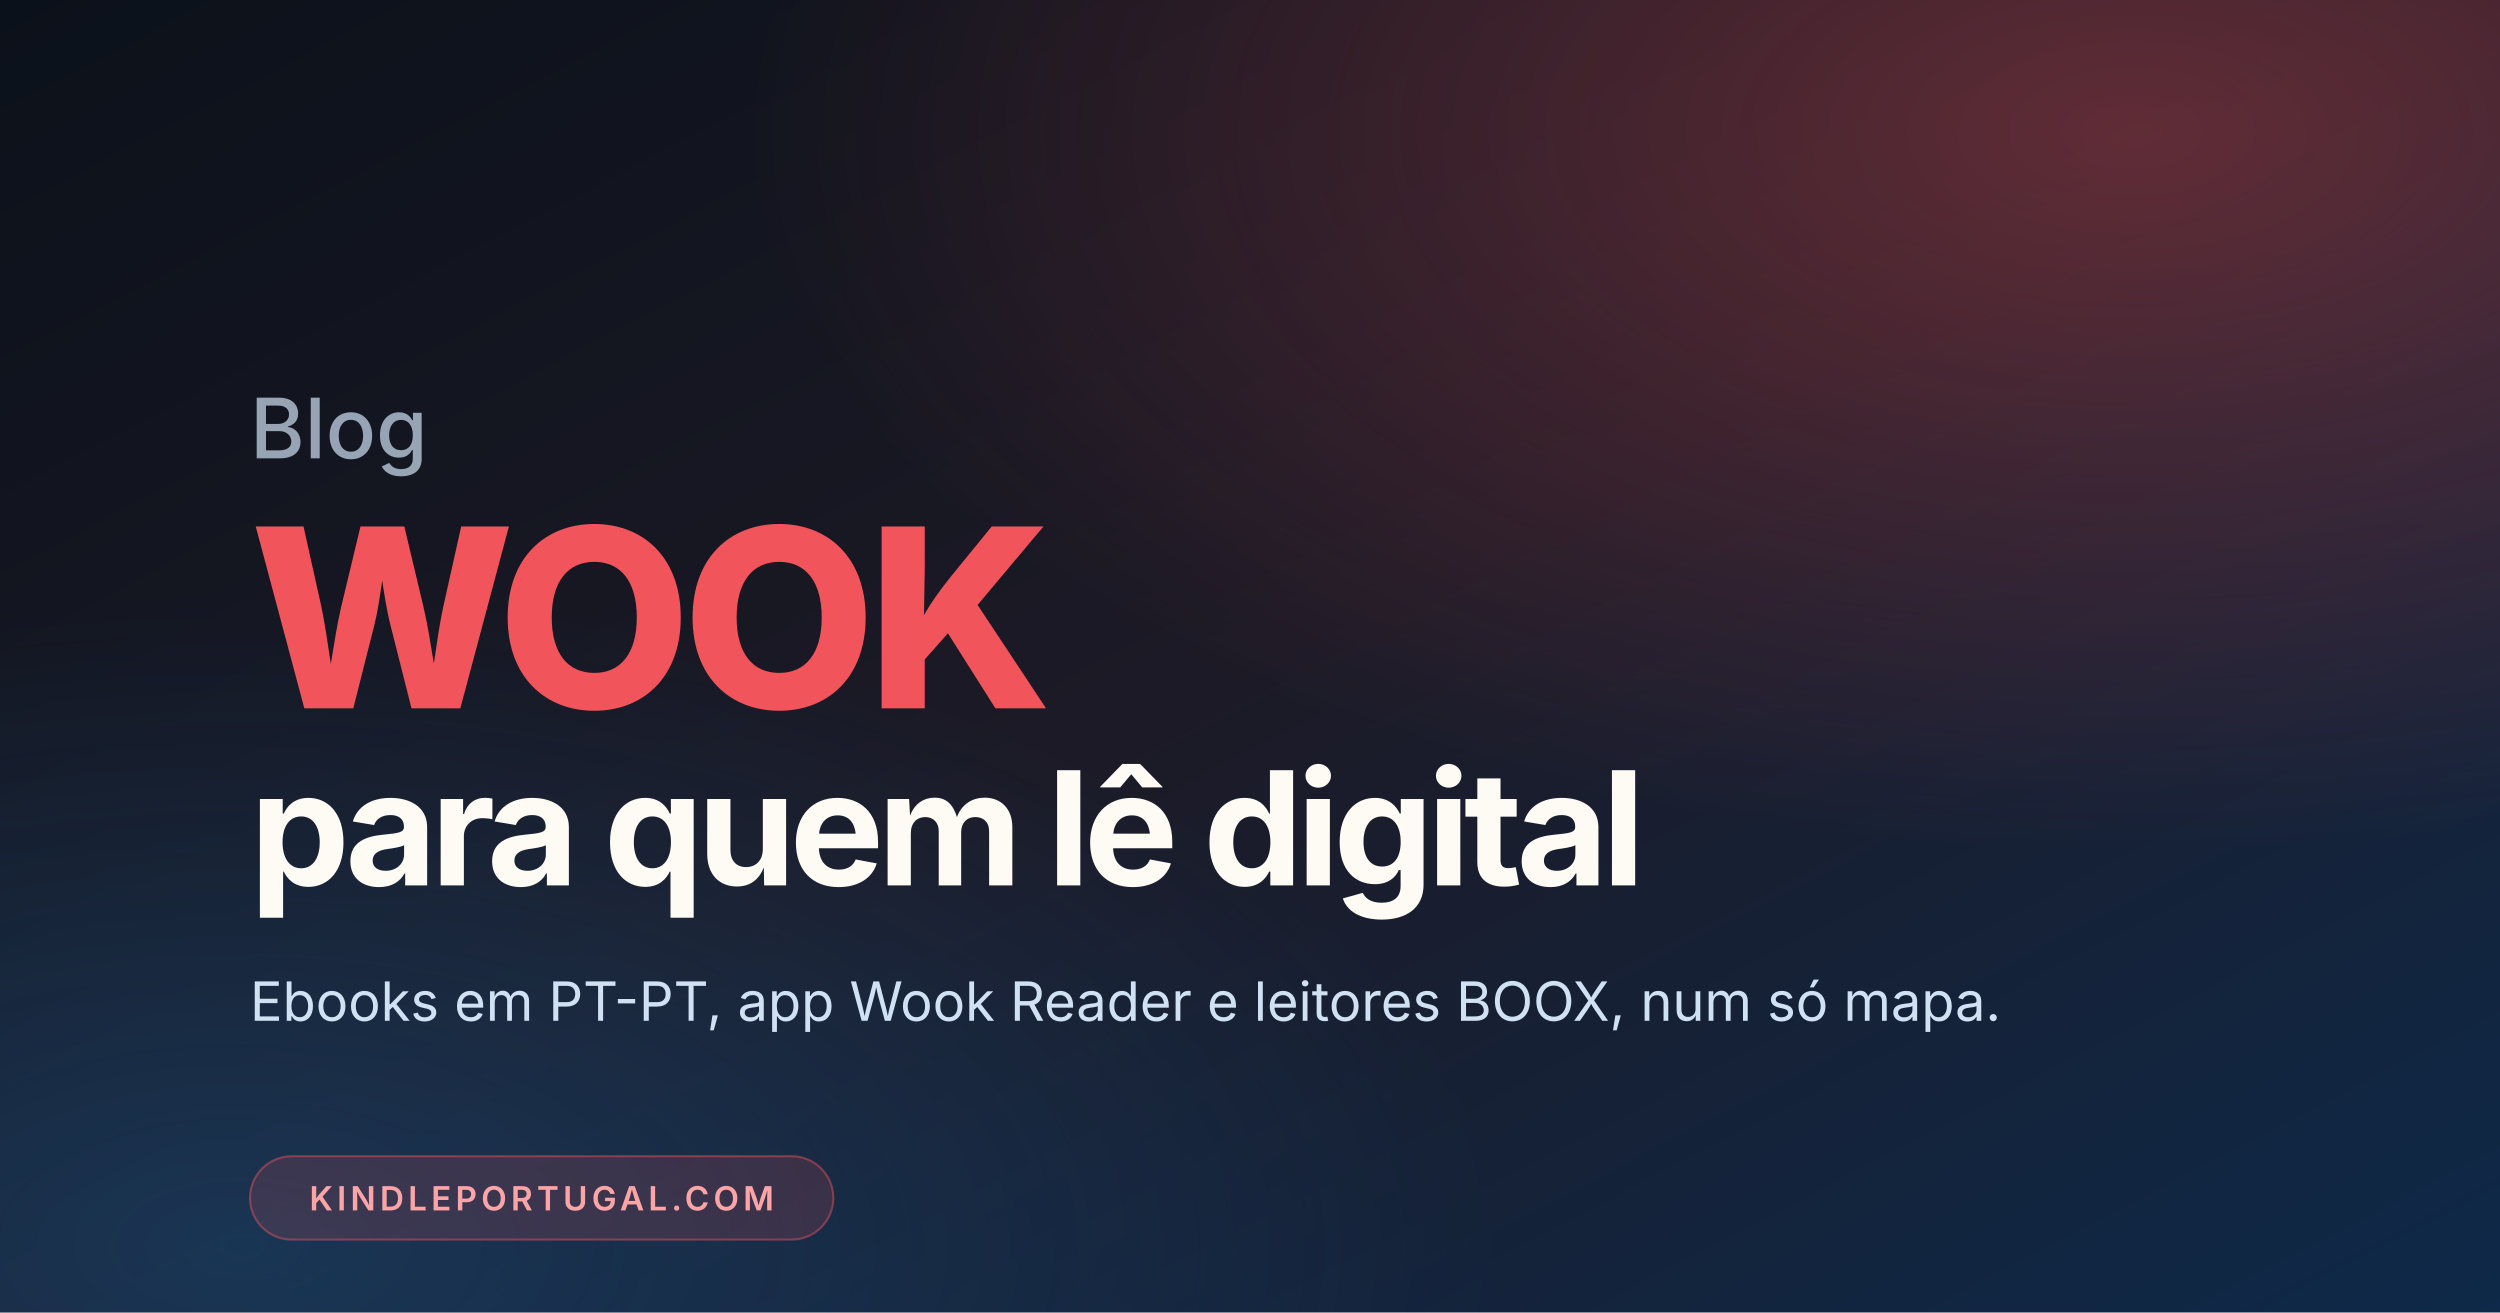
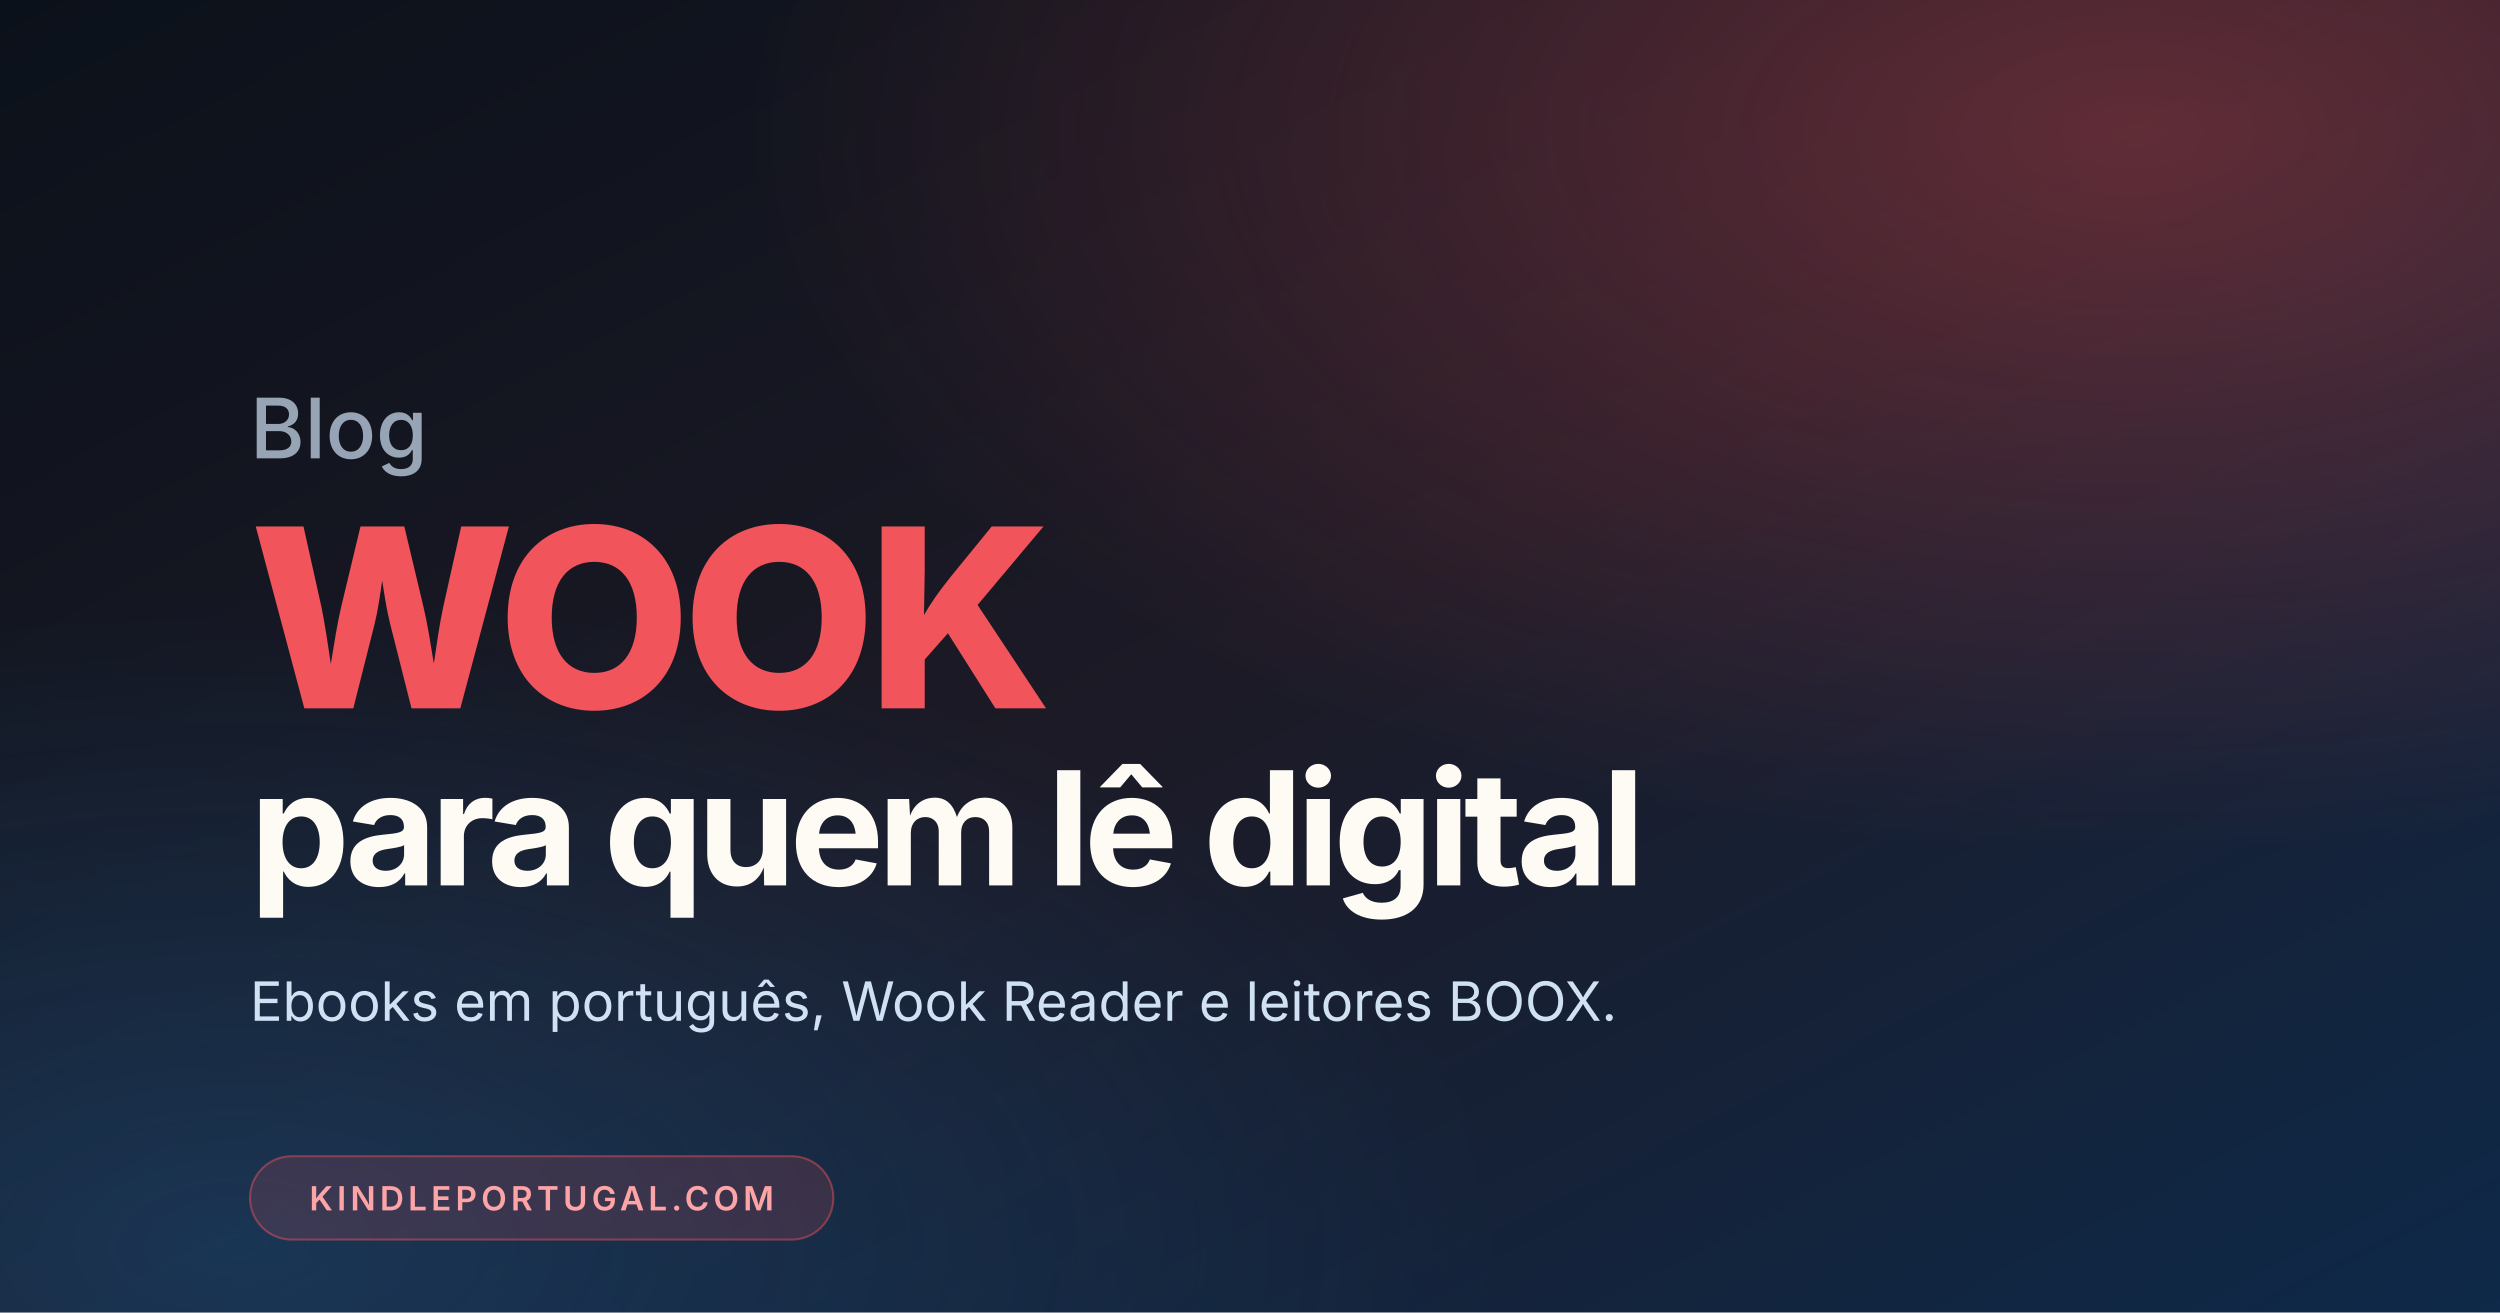
<svg xmlns="http://www.w3.org/2000/svg" width="1200" height="630" viewBox="0 0 1200 630">
  <defs>
    <linearGradient id="bg" x1="0" y1="0" x2="1" y2="1">
      <stop offset="0" stop-color="#0b111a" />
      <stop offset="0.5" stop-color="#1c1a26" />
      <stop offset="1" stop-color="#0e2949" />
    </linearGradient>
    <radialGradient id="glow1" cx="0.85" cy="0.1" r="0.55">
      <stop offset="0" stop-color="#f2545b" stop-opacity="0.32" />
      <stop offset="1" stop-color="#f2545b" stop-opacity="0" />
    </radialGradient>
    <radialGradient id="glow2" cx="0.1" cy="0.95" r="0.5">
      <stop offset="0" stop-color="#146eb4" stop-opacity="0.32" />
      <stop offset="1" stop-color="#146eb4" stop-opacity="0" />
    </radialGradient>
  </defs>
  <rect width="1200" height="630" fill="url(#bg)" />
  <rect width="1200" height="630" fill="url(#glow1)" />
  <rect width="1200" height="630" fill="url(#glow2)" />
  <text x="120" y="220" font-family="'Bricolage Grotesque',Inter,Arial,sans-serif" font-size="40" font-weight="500" fill="#cfe1f3" opacity="0.7">Blog</text>
  <text x="120" y="340" font-family="'Bricolage Grotesque',Inter,Arial,sans-serif" font-size="120" font-weight="800" fill="#f2545b" letter-spacing="-4">WOOK</text>
  <text x="120" y="425" font-family="'Bricolage Grotesque',Inter,Arial,sans-serif" font-size="76" font-weight="700" fill="#fefbf5" letter-spacing="-3">para quem lê digital</text>
-   <text x="120" y="490" font-family="'Bricolage Grotesque',Inter,Arial,sans-serif" font-size="26" font-weight="400" fill="#cfe1f3">Ebooks em PT-PT, app Wook Reader e leitores BOOX, num só mapa.</text>
+   <text x="120" y="490" font-family="'Bricolage Grotesque',Inter,Arial,sans-serif" font-size="26" font-weight="400" fill="#cfe1f3">Ebooks em português, Wook Reader e leitores BOOX.</text>
  <g transform="translate(120, 555)">
    <rect width="280" height="40" rx="20" fill="rgba(242,84,91,0.16)" stroke="rgba(242,84,91,0.45)" stroke-width="1" />
    <text x="140" y="26" text-anchor="middle" font-family="Inter,Arial,sans-serif" font-size="16" font-weight="600" fill="#fda4a7" letter-spacing="2">KINDLEPORTUGAL.COM</text>
  </g>
</svg>
